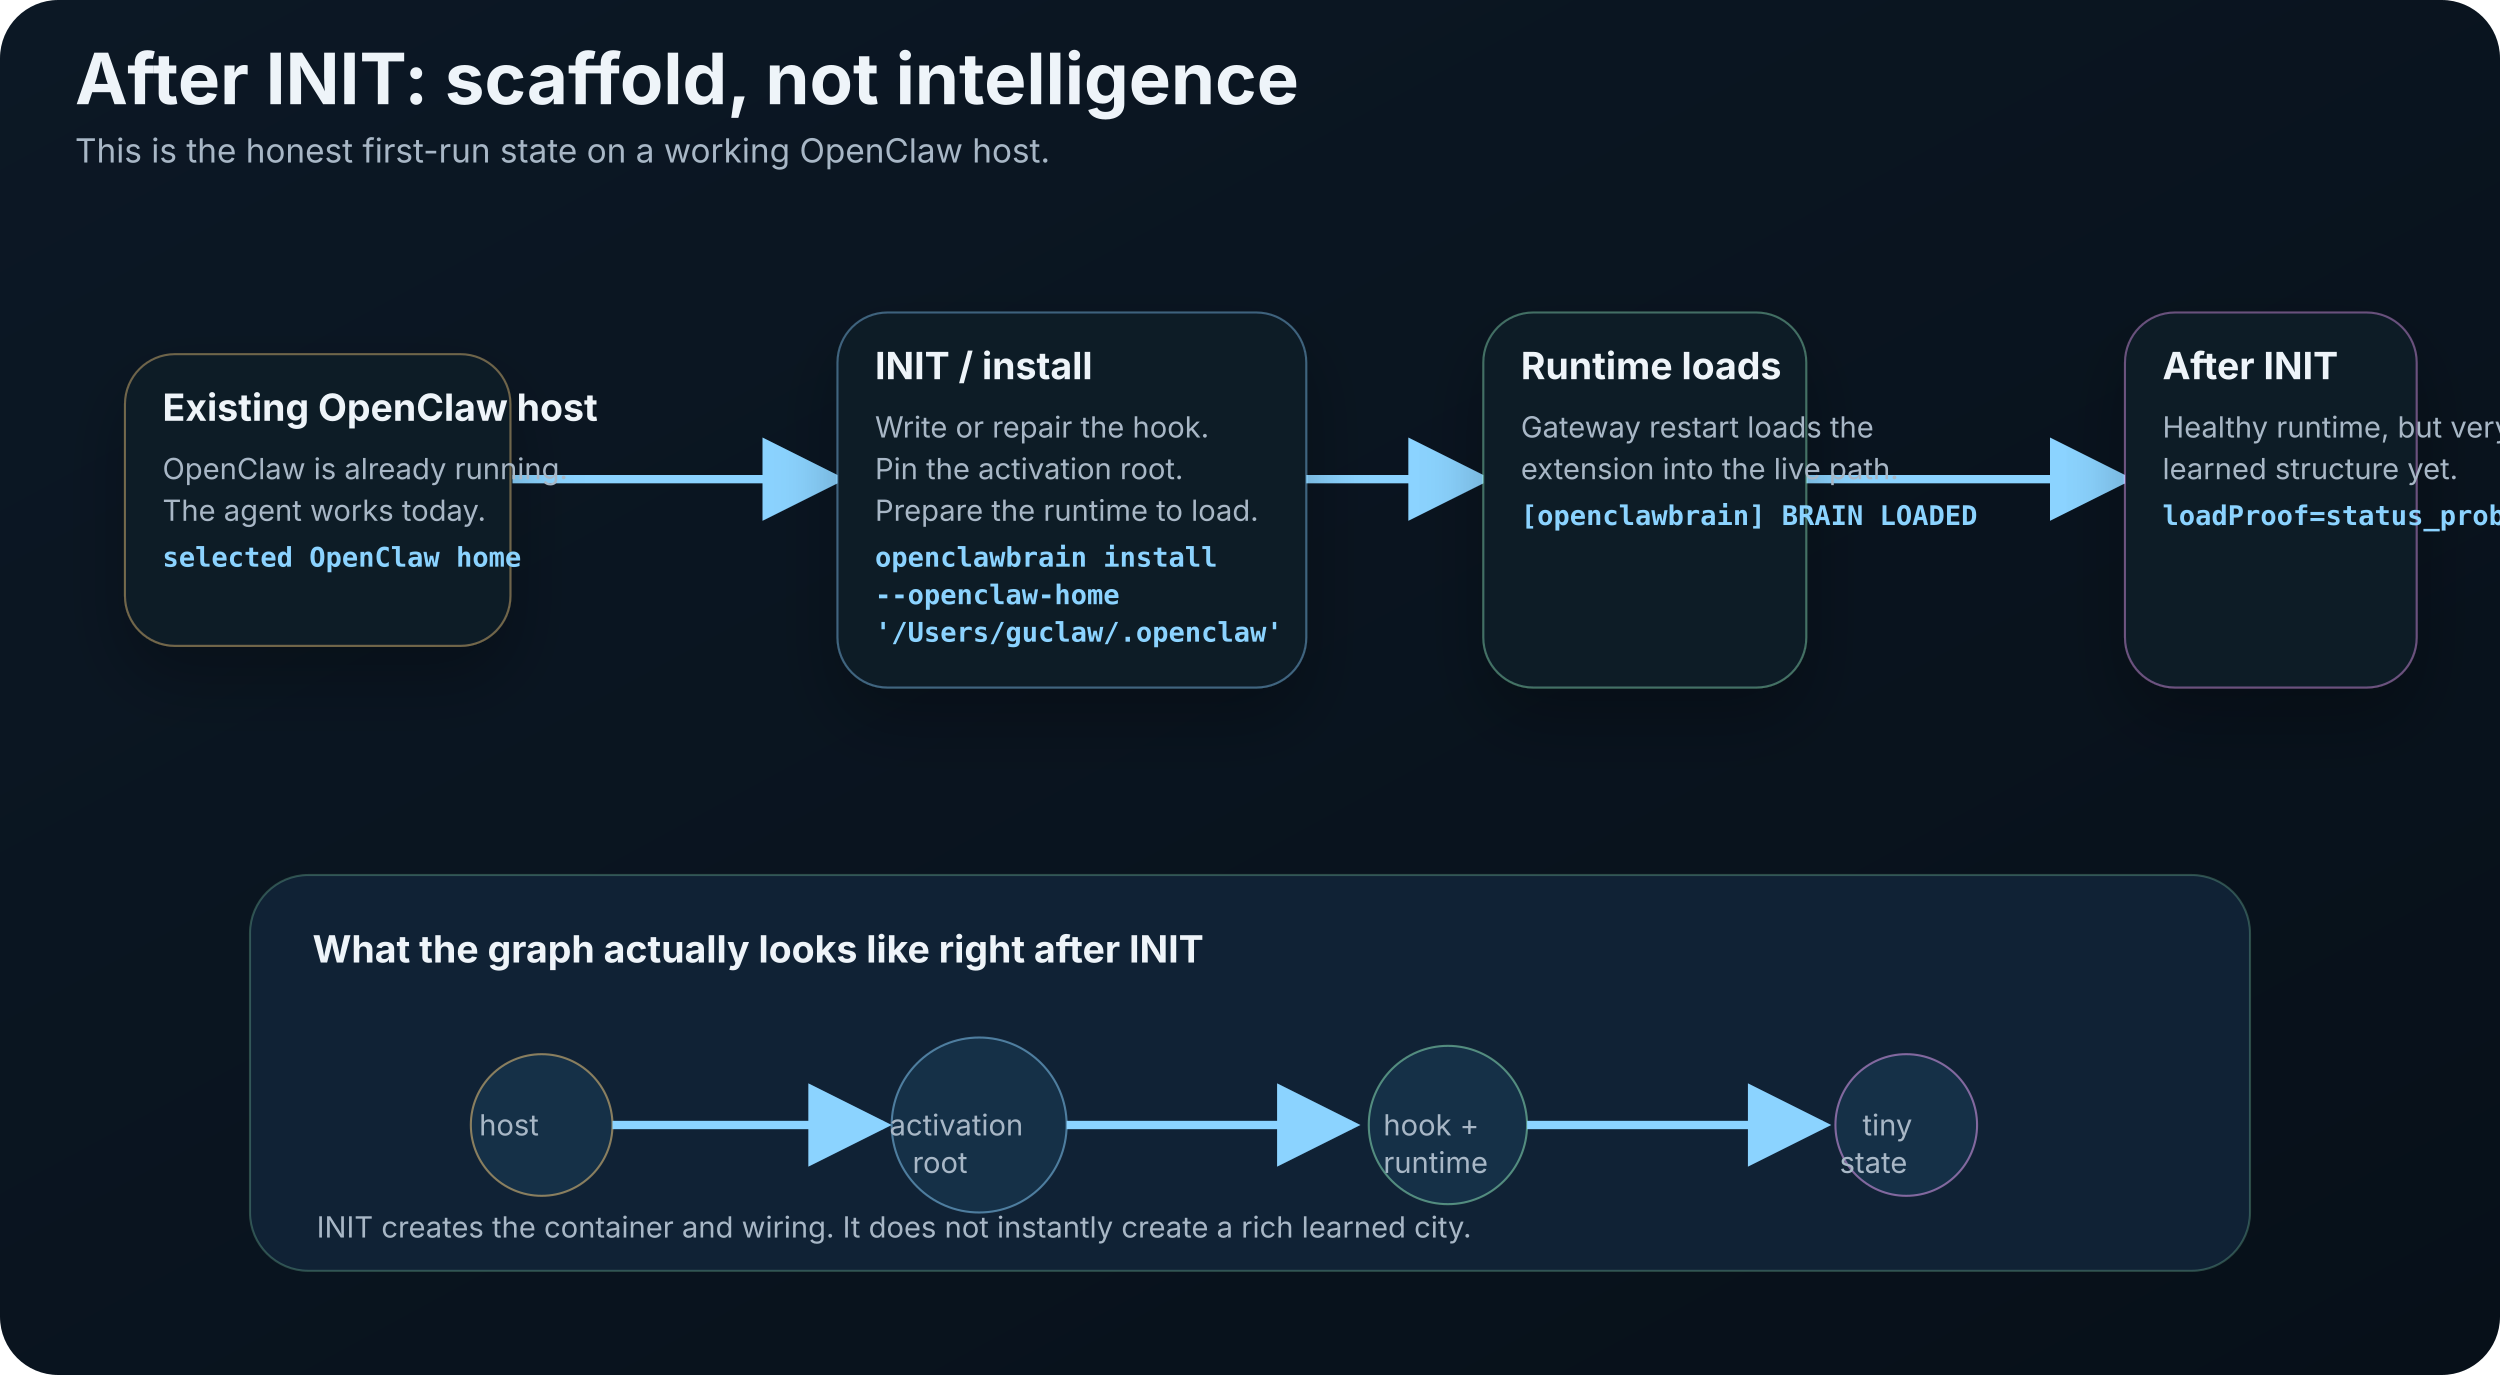
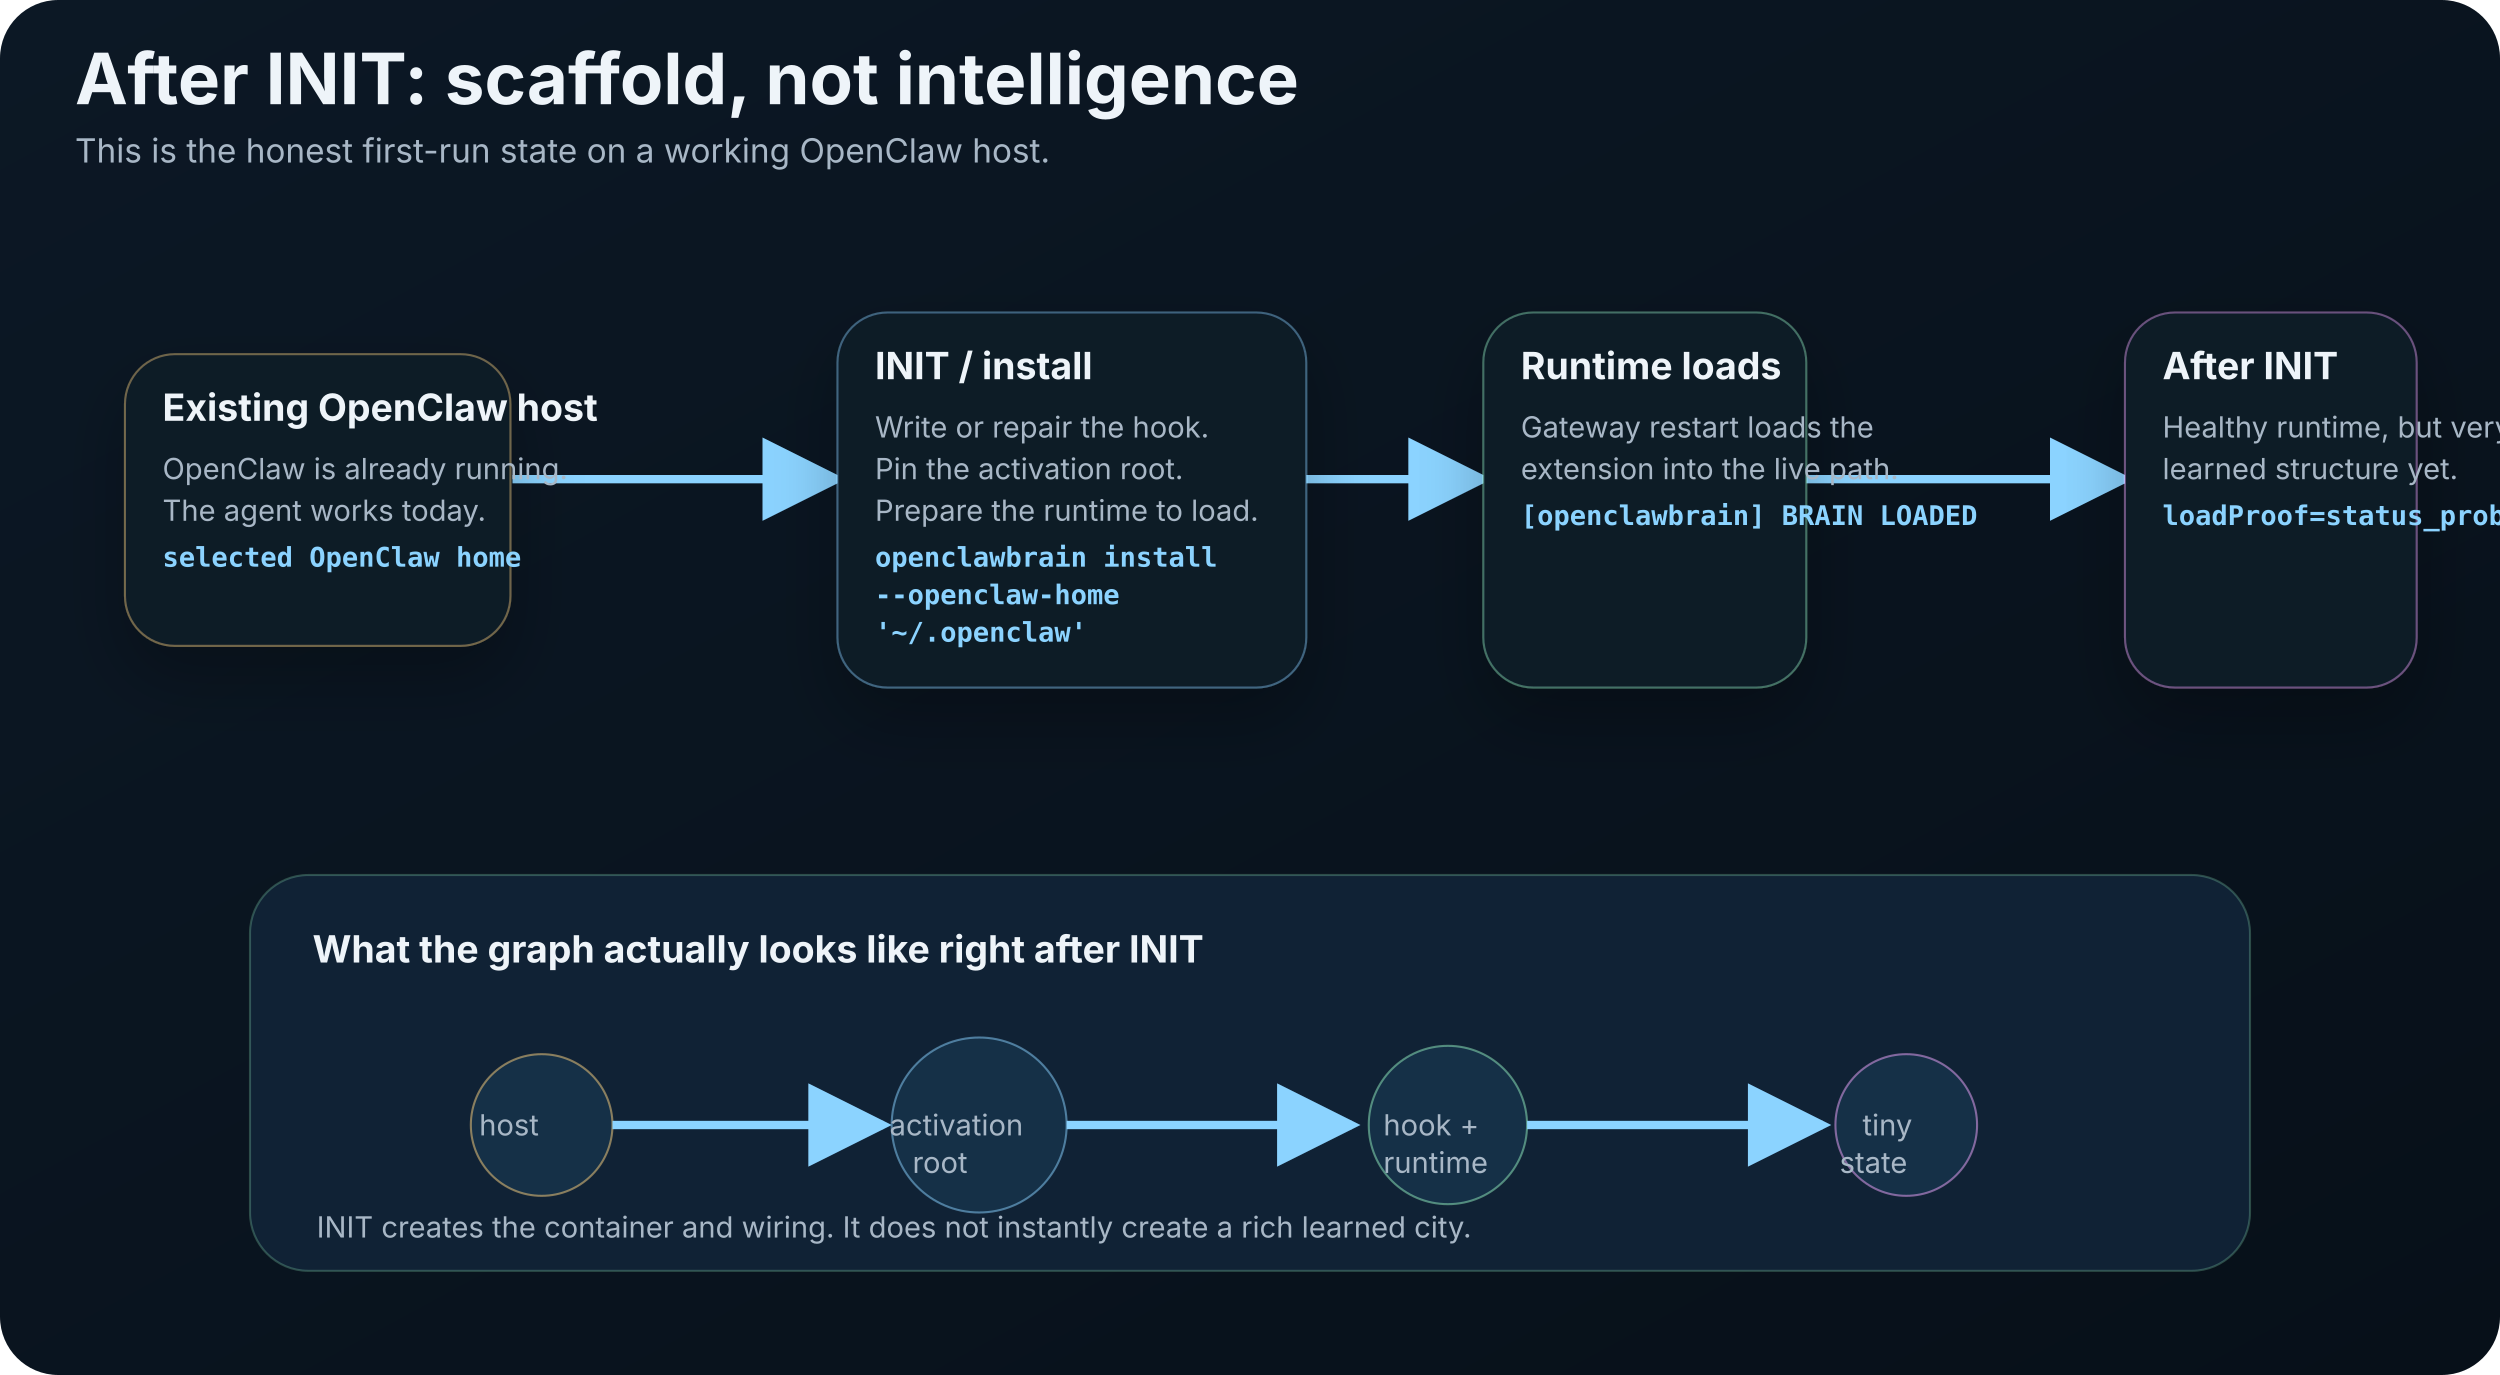
<svg xmlns="http://www.w3.org/2000/svg" width="1200" height="660" viewBox="0 0 1200 660" fill="none">
  <defs>
    <linearGradient id="bg" x1="0" y1="0" x2="1" y2="1">
      <stop offset="0%" stop-color="#0c1825" />
      <stop offset="100%" stop-color="#071019" />
    </linearGradient>
    <filter id="shadow" x="-20%" y="-20%" width="160%" height="160%">
      <feDropShadow dx="0" dy="16" stdDeviation="16" flood-color="#000" flood-opacity="0.25" />
    </filter>
    <marker id="arrow" markerWidth="10" markerHeight="10" refX="9" refY="5" orient="auto">
      <path d="M0 0L10 5L0 10Z" fill="#8bd3ff" />
    </marker>
    <style>
      .title{fill:#eef4f9;font:700 34px -apple-system,BlinkMacSystemFont,'Segoe UI',sans-serif}
      .subtitle{fill:#a8b7c6;font:400 16px -apple-system,BlinkMacSystemFont,'Segoe UI',sans-serif}
      .label{fill:#eef4f9;font:700 18px -apple-system,BlinkMacSystemFont,'Segoe UI',sans-serif}
      .body{fill:#a8b7c6;font:400 14px -apple-system,BlinkMacSystemFont,'Segoe UI',sans-serif}
      .code{fill:#8bd3ff;font:600 13px 'SF Mono',Menlo,Consolas,monospace}
      .chip{fill:#95f0c1;font:700 12px -apple-system,BlinkMacSystemFont,'Segoe UI',sans-serif}
    </style>
  </defs>
  <rect width="1200" height="660" rx="28" fill="url(#bg)" />
  <text x="36" y="50" class="title">After INIT: scaffold, not intelligence</text>
  <text x="36" y="78" class="subtitle">This is the honest first-run state on a working OpenClaw host.</text>
  <path d="M246 230 C320 230, 336 230, 402 230" stroke="#8bd3ff" stroke-width="4" marker-end="url(#arrow)" />
  <path d="M557 230 C633 230, 648 230, 712 230" stroke="#8bd3ff" stroke-width="4" marker-end="url(#arrow)" />
  <path d="M867 230 C936 230, 956 230, 1020 230" stroke="#8bd3ff" stroke-width="4" marker-end="url(#arrow)" />
  <rect x="60" y="170" width="185" height="140" rx="24" fill="#0d1a28" stroke="#ffd580" stroke-opacity="0.4" filter="url(#shadow)" />
  <text x="78" y="202" class="label">Existing OpenClaw host</text>
  <text x="78" y="230" class="body">OpenClaw is already running.</text>
  <text x="78" y="250" class="body">The agent works today.</text>
  <text x="78" y="272" class="code">selected OpenClaw home</text>
  <rect x="402" y="150" width="225" height="180" rx="24" fill="#0d1a28" stroke="#8bd3ff" stroke-opacity="0.4" filter="url(#shadow)" />
  <text x="420" y="182" class="label">INIT / install</text>
  <text x="420" y="210" class="body">Write or repair the hook.</text>
  <text x="420" y="230" class="body">Pin the activation root.</text>
  <text x="420" y="250" class="body">Prepare the runtime to load.</text>
  <text x="420" y="272" class="code">openclawbrain install</text>
  <text x="420" y="290" class="code">--openclaw-home</text>
-   <text x="420" y="308" class="code">'/Users/guclaw/.openclaw'</text>
+   <text x="420" y="308" class="code">'~/.openclaw'</text>
  <rect x="712" y="150" width="155" height="180" rx="24" fill="#0d1a28" stroke="#95f0c1" stroke-opacity="0.4" filter="url(#shadow)" />
  <text x="730" y="182" class="label">Runtime loads</text>
  <text x="730" y="210" class="body">Gateway restart loads the</text>
  <text x="730" y="230" class="body">extension into the live path.</text>
  <text x="730" y="252" class="code">[openclawbrain] BRAIN LOADED</text>
  <rect x="1020" y="150" width="140" height="180" rx="24" fill="#0d1a28" stroke="#f2a8ff" stroke-opacity="0.4" filter="url(#shadow)" />
  <text x="1038" y="182" class="label">After INIT</text>
  <text x="1038" y="210" class="body">Healthy runtime, but very little</text>
  <text x="1038" y="230" class="body">learned structure yet.</text>
  <text x="1038" y="252" class="code">loadProof=status_probe_ready</text>
  <rect x="120" y="420" width="960" height="190" rx="28" fill="#102235" stroke="#95f0c1" stroke-opacity="0.26" />
  <text x="150" y="462" class="label">What the graph actually looks like right after INIT</text>
  <circle cx="260" cy="540" r="34" fill="#153047" stroke="#ffd580" stroke-opacity="0.5" />
  <text x="230" y="545" class="body">host</text>
  <circle cx="470" cy="540" r="42" fill="#153047" stroke="#8bd3ff" stroke-opacity="0.5" />
  <text x="427" y="545" class="body">activation</text>
  <text x="438" y="563" class="body">root</text>
  <circle cx="695" cy="540" r="38" fill="#153047" stroke="#95f0c1" stroke-opacity="0.5" />
  <text x="664" y="545" class="body">hook +</text>
  <text x="664" y="563" class="body">runtime</text>
  <circle cx="915" cy="540" r="34" fill="#153047" stroke="#f2a8ff" stroke-opacity="0.5" />
  <text x="894" y="545" class="body">tiny</text>
  <text x="883" y="563" class="body">state</text>
  <path d="M294 540 L424 540" stroke="#8bd3ff" stroke-width="4" marker-end="url(#arrow)" />
  <path d="M512 540 L649 540" stroke="#8bd3ff" stroke-width="4" marker-end="url(#arrow)" />
  <path d="M733 540 L875 540" stroke="#8bd3ff" stroke-width="4" marker-end="url(#arrow)" />
  <text x="152" y="594" class="body">INIT creates the container and wiring. It does not instantly create a rich learned city.</text>
</svg>
